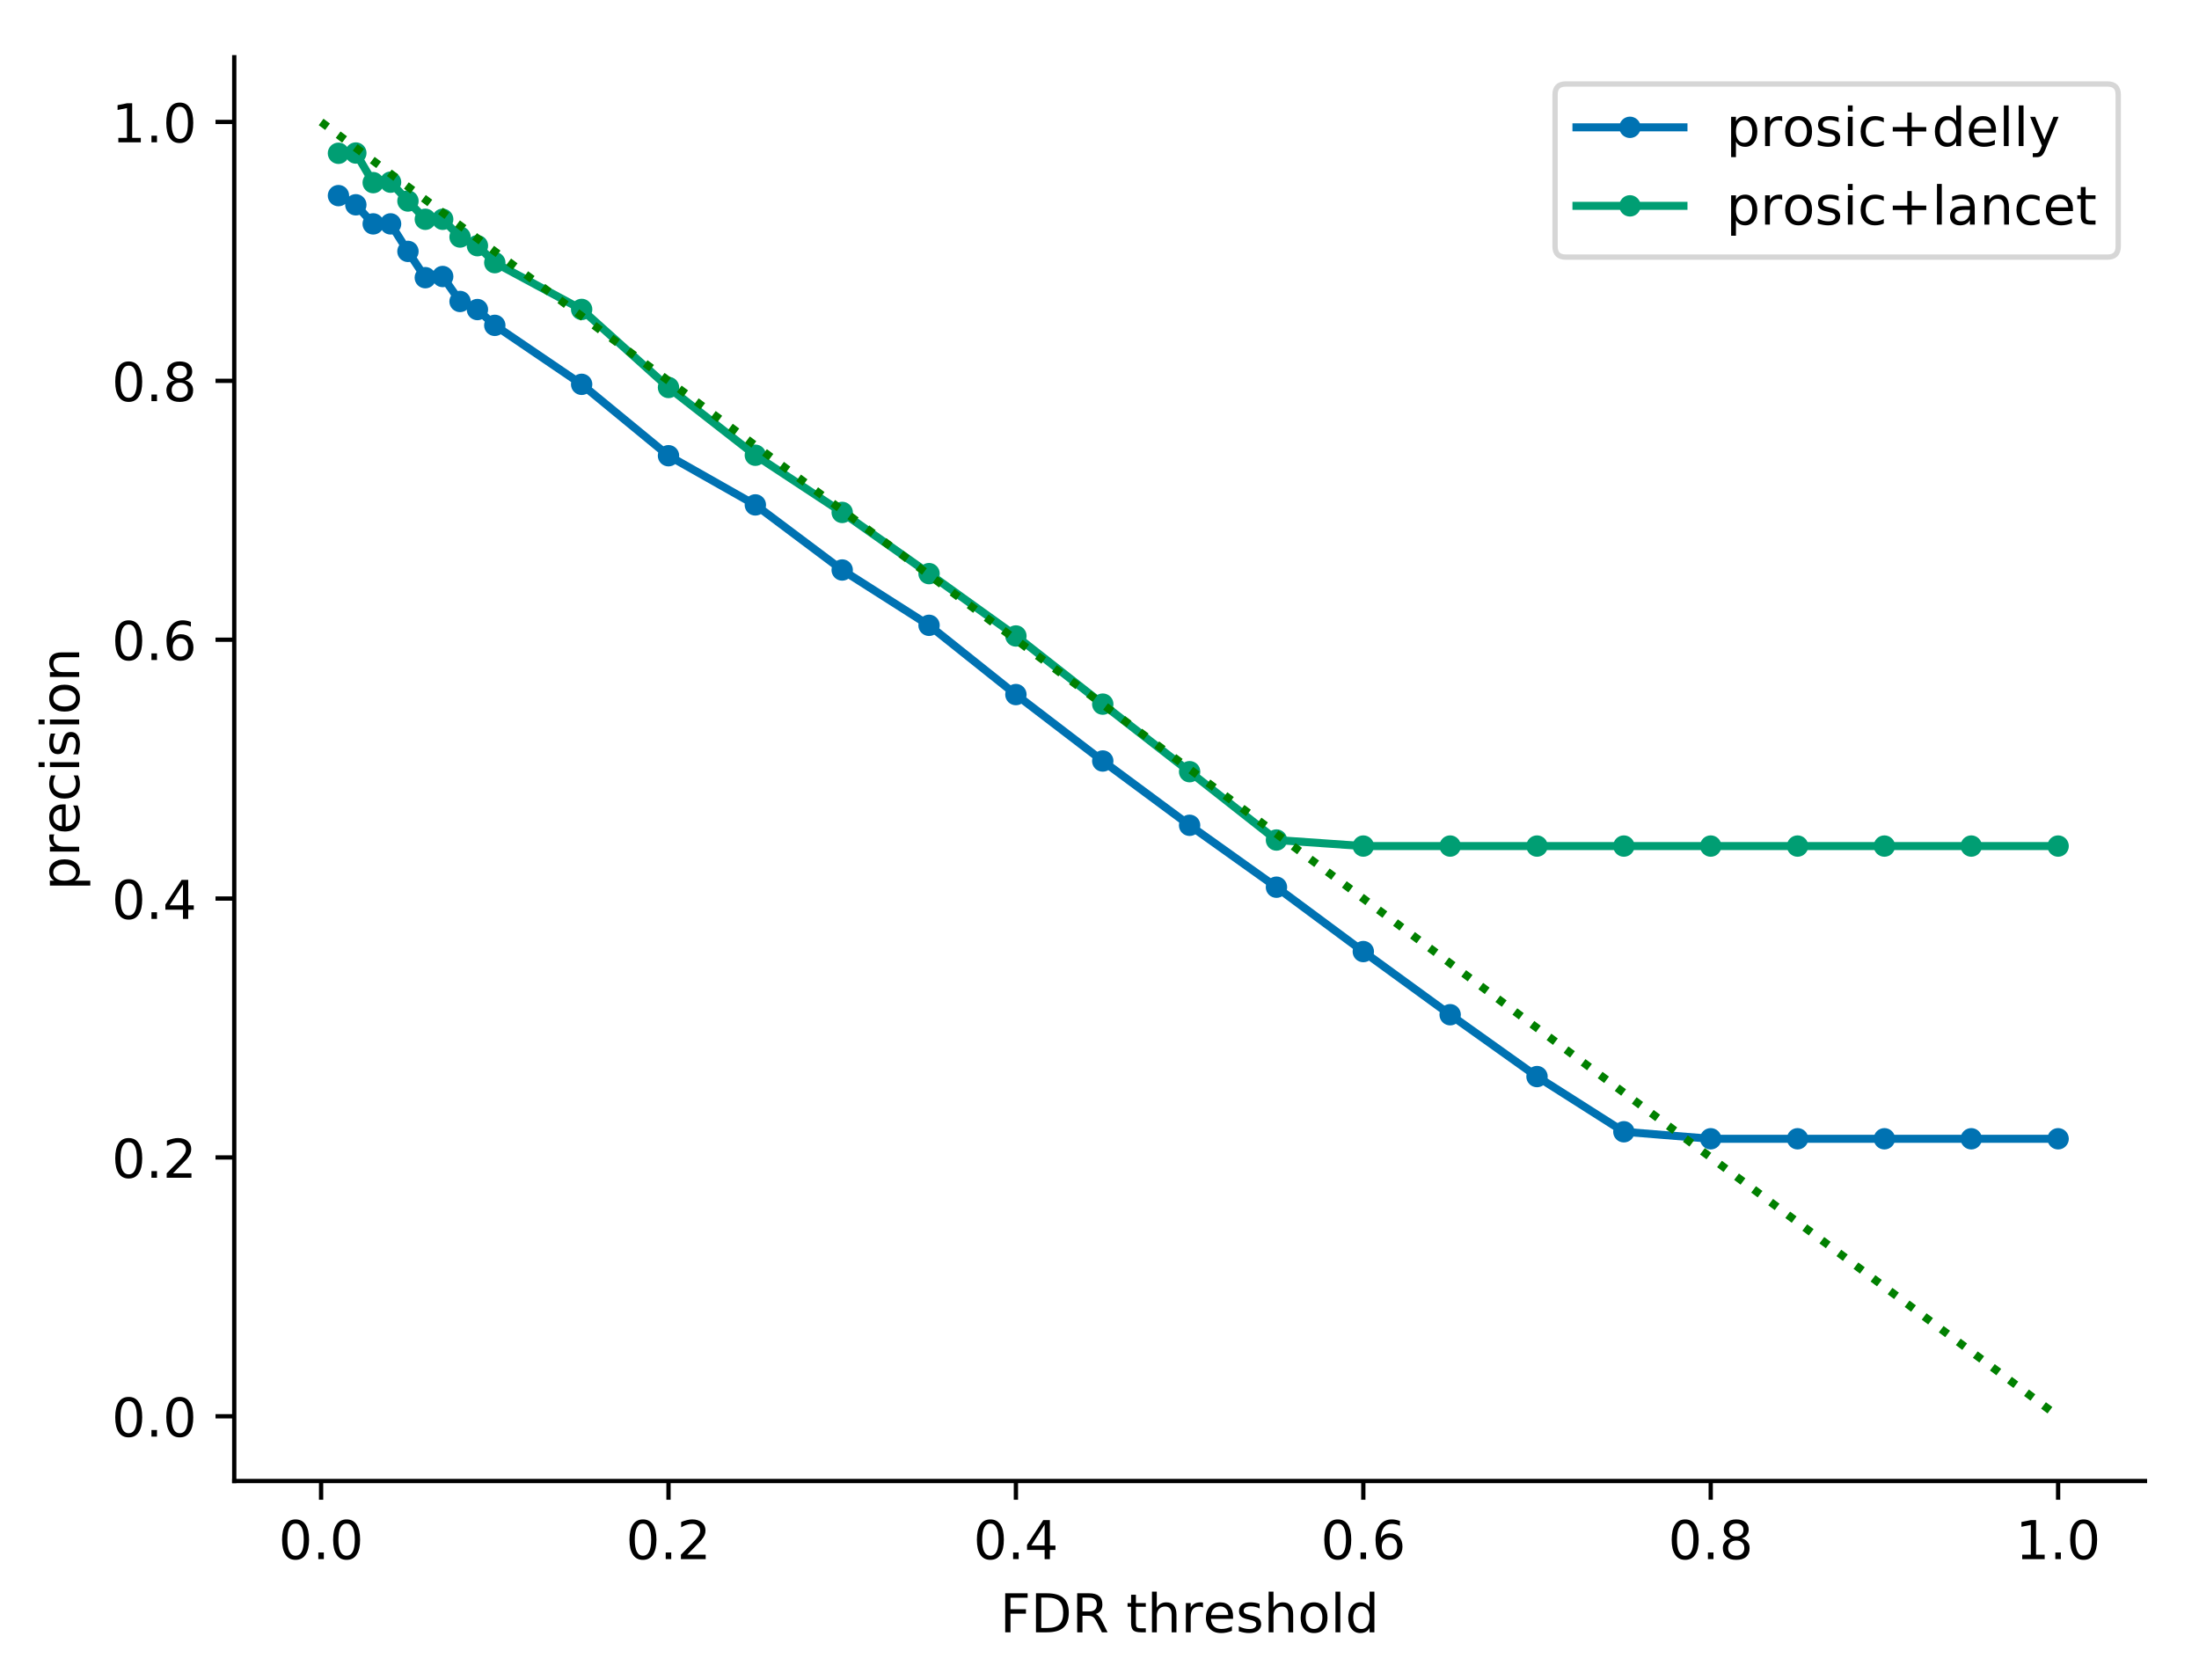
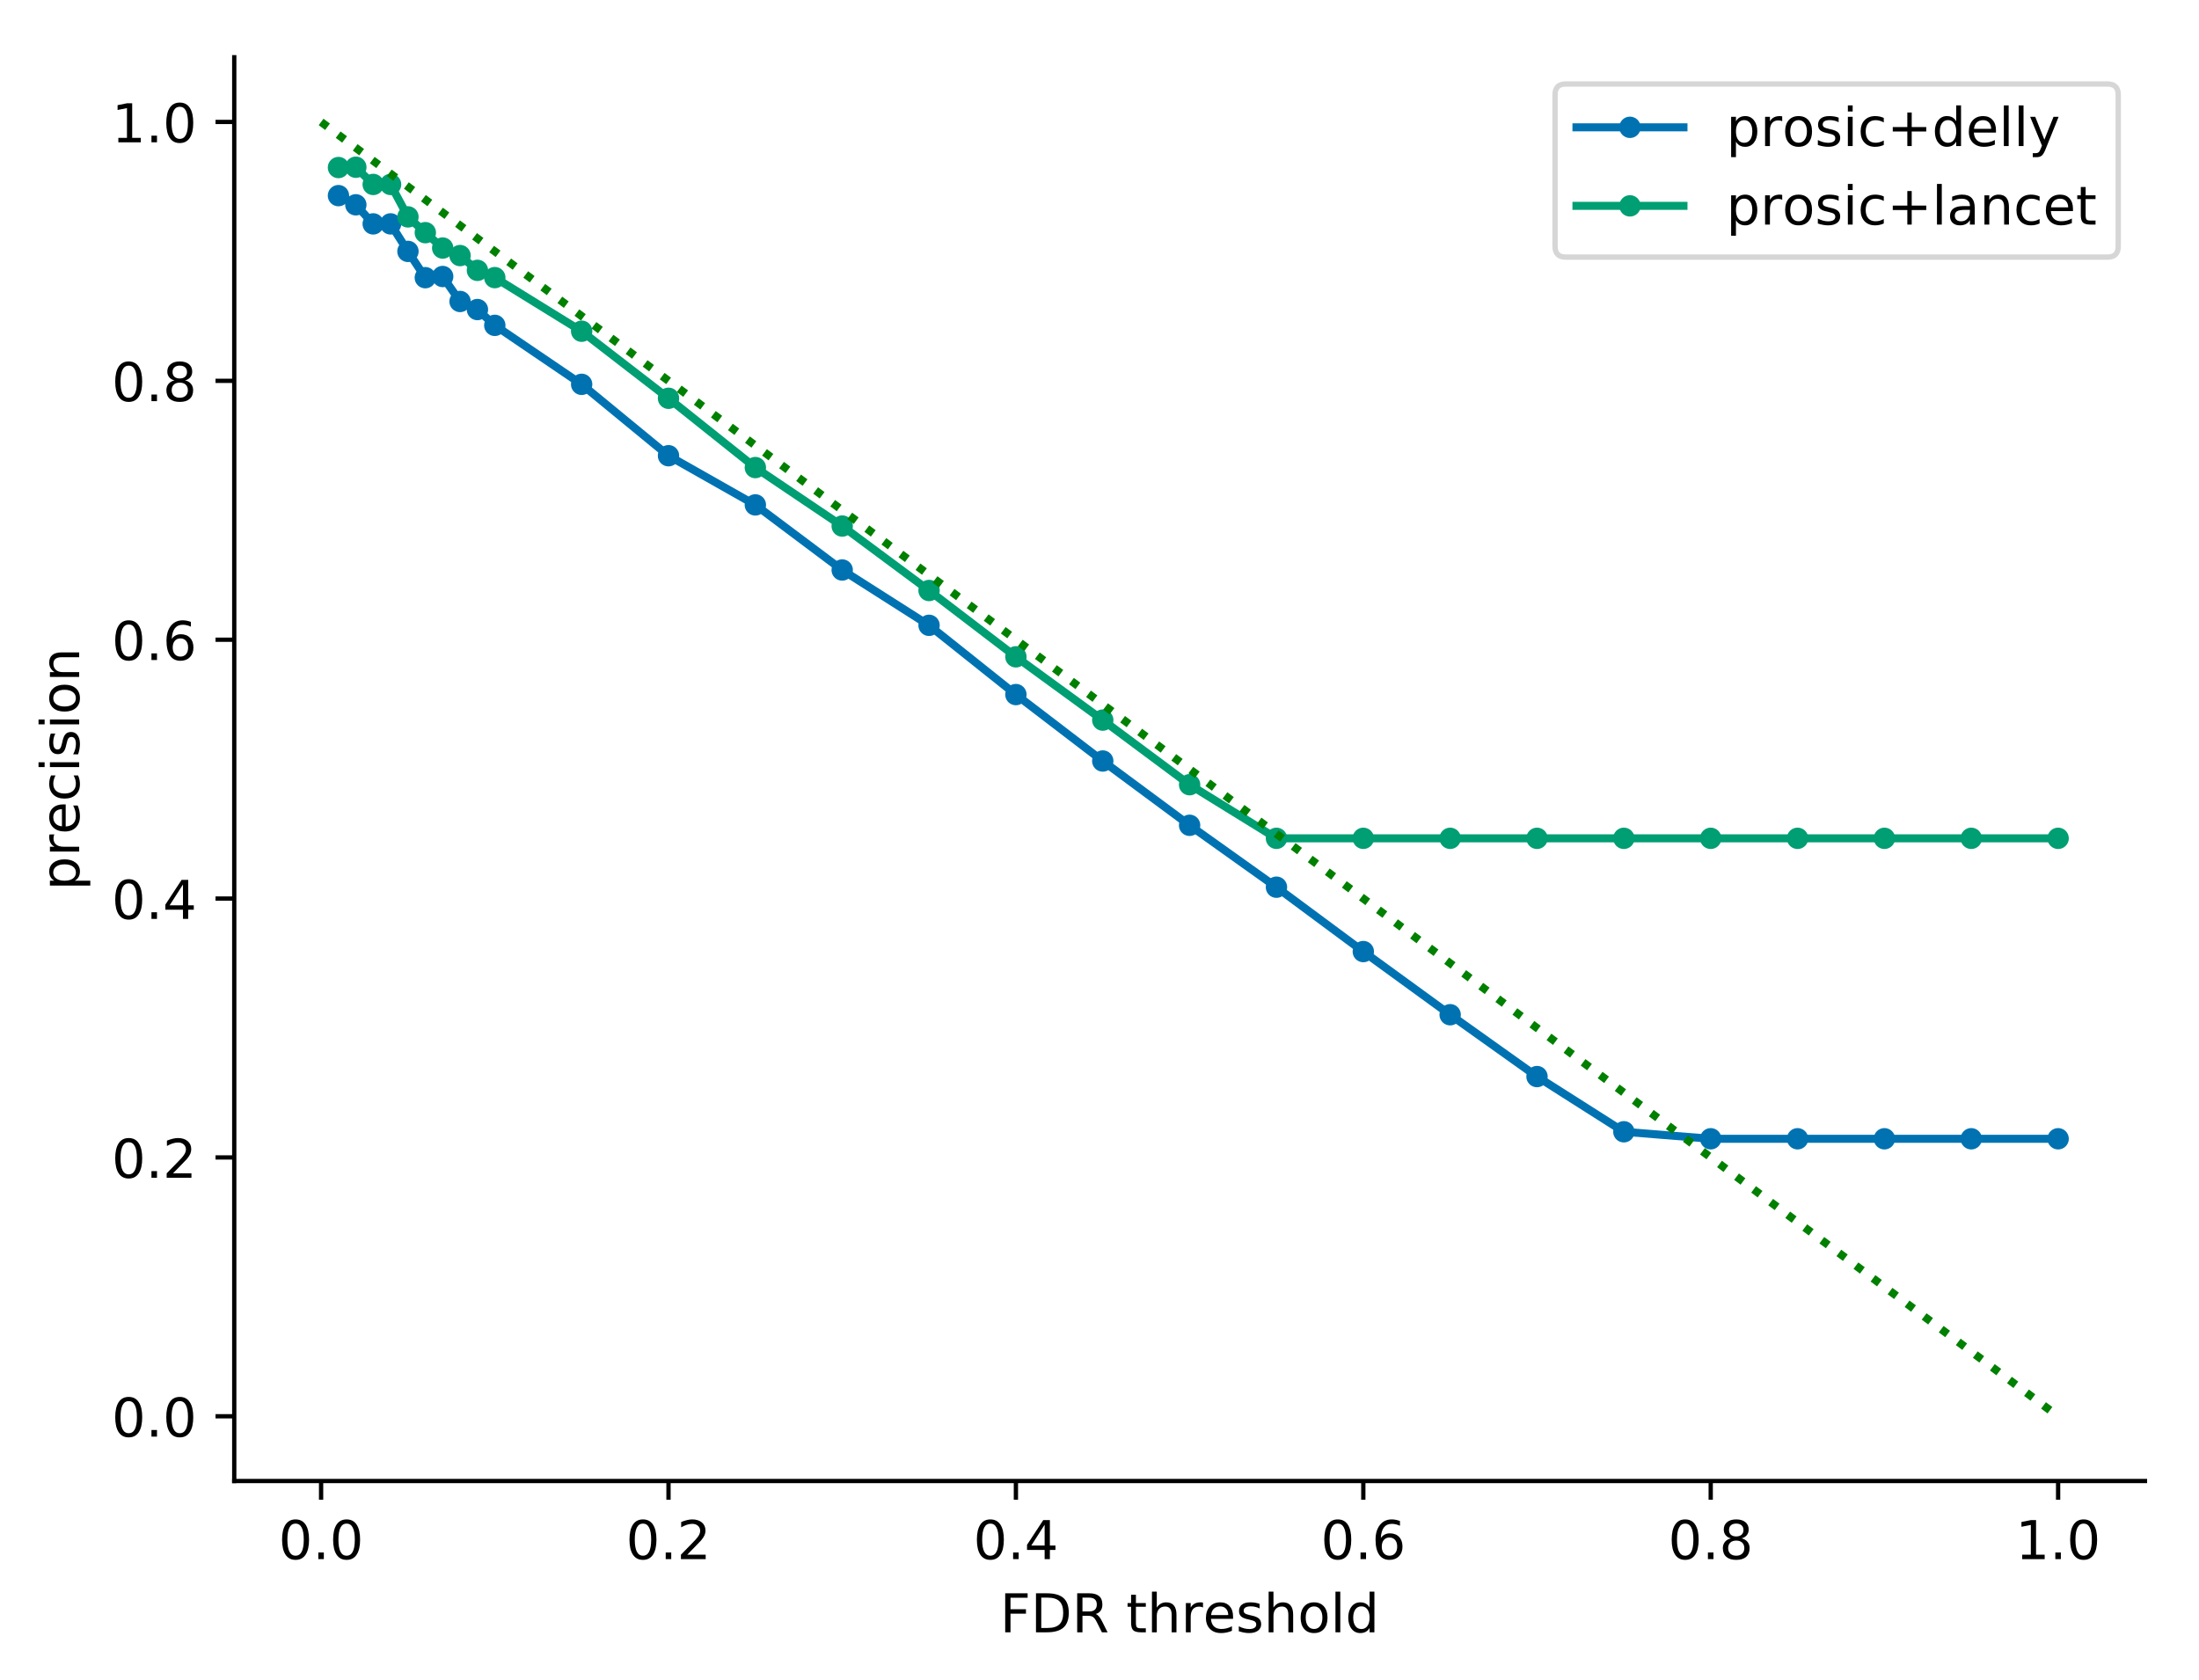
<svg xmlns="http://www.w3.org/2000/svg" xmlns:xlink="http://www.w3.org/1999/xlink" height="314pt" version="1.1" viewBox="0 0 411 314" width="411pt">
  <defs>
    <style type="text/css">
*{stroke-linecap:butt;stroke-linejoin:round;}
  </style>
  </defs>
  <g id="figure_1">
    <g id="patch_1">
      <path d="M 0 314.368  L 411.601 314.368  L 411.601 0  L 0 0  z " style="fill:#ffffff;" />
    </g>
    <g id="axes_1">
      <g id="patch_2">
        <path d="M 43.781 276.812  L 400.901 276.812  L 400.901 10.7  L 43.781 10.7  z " style="fill:#ffffff;" />
      </g>
      <g id="matplotlib.axis_1">
        <g id="xtick_1">
          <g id="line2d_1">
            <defs>
-               <path d="M 0 0  L 0 3.5  " id="m75da7b905b" style="stroke:#000000;stroke-width:0.8;" />
-             </defs>
-             <g>
-               <use style="stroke:#000000;stroke-width:0.8;" x="60.014" xlink:href="#m75da7b905b" y="276.812" />
+               <path d="M 0 0  L 0 3.5  " id="m25d494a3d5" style="stroke:#000000;stroke-width:0.8;" />
+             </defs>
+             <g>
+               <use style="stroke:#000000;stroke-width:0.8;" x="60.014" xlink:href="#m25d494a3d5" y="276.812" />
            </g>
          </g>
          <g id="text_1">
            <defs>
              <path d="M 31.781 66.406  Q 24.172 66.406 20.328 58.906  Q 16.5 51.422 16.5 36.375  Q 16.5 21.391 20.328 13.891  Q 24.172 6.391 31.781 6.391  Q 39.453 6.391 43.281 13.891  Q 47.125 21.391 47.125 36.375  Q 47.125 51.422 43.281 58.906  Q 39.453 66.406 31.781 66.406  z M 31.781 74.219  Q 44.047 74.219 50.516 64.516  Q 56.984 54.828 56.984 36.375  Q 56.984 17.969 50.516 8.266  Q 44.047 -1.422 31.781 -1.422  Q 19.531 -1.422 13.062 8.266  Q 6.594 17.969 6.594 36.375  Q 6.594 54.828 13.062 64.516  Q 19.531 74.219 31.781 74.219  z " id="DejaVuSans-30" />
              <path d="M 10.688 12.406  L 21 12.406  L 21 0  L 10.688 0  z " id="DejaVuSans-2e" />
            </defs>
            <g transform="translate(52.06242 291.4104)scale(0.1 -0.1)">
              <use xlink:href="#DejaVuSans-30" />
              <use x="63.623" xlink:href="#DejaVuSans-2e" />
              <use x="95.41" xlink:href="#DejaVuSans-30" />
            </g>
          </g>
        </g>
        <g id="xtick_2">
          <g id="line2d_2">
            <g>
-               <use style="stroke:#000000;stroke-width:0.8;" x="124.945" xlink:href="#m75da7b905b" y="276.812" />
+               <use style="stroke:#000000;stroke-width:0.8;" x="124.945" xlink:href="#m25d494a3d5" y="276.812" />
            </g>
          </g>
          <g id="text_2">
            <defs>
              <path d="M 19.188 8.297  L 53.609 8.297  L 53.609 0  L 7.328 0  L 7.328 8.297  Q 12.938 14.109 22.625 23.891  Q 32.328 33.688 34.812 36.531  Q 39.547 41.844 41.422 45.531  Q 43.312 49.219 43.312 52.781  Q 43.312 58.594 39.234 62.25  Q 35.156 65.922 28.609 65.922  Q 23.969 65.922 18.812 64.312  Q 13.672 62.703 7.812 59.422  L 7.812 69.391  Q 13.766 71.781 18.938 73  Q 24.125 74.219 28.422 74.219  Q 39.75 74.219 46.484 68.547  Q 53.219 62.891 53.219 53.422  Q 53.219 48.922 51.531 44.891  Q 49.859 40.875 45.406 35.406  Q 44.188 33.984 37.641 27.219  Q 31.109 20.453 19.188 8.297  z " id="DejaVuSans-32" />
            </defs>
            <g transform="translate(116.9933 291.4104)scale(0.1 -0.1)">
              <use xlink:href="#DejaVuSans-30" />
              <use x="63.623" xlink:href="#DejaVuSans-2e" />
              <use x="95.41" xlink:href="#DejaVuSans-32" />
            </g>
          </g>
        </g>
        <g id="xtick_3">
          <g id="line2d_3">
            <g>
-               <use style="stroke:#000000;stroke-width:0.8;" x="189.876" xlink:href="#m75da7b905b" y="276.812" />
+               <use style="stroke:#000000;stroke-width:0.8;" x="189.876" xlink:href="#m25d494a3d5" y="276.812" />
            </g>
          </g>
          <g id="text_3">
            <defs>
              <path d="M 37.797 64.312  L 12.891 25.391  L 37.797 25.391  z M 35.203 72.906  L 47.609 72.906  L 47.609 25.391  L 58.016 25.391  L 58.016 17.188  L 47.609 17.188  L 47.609 0  L 37.797 0  L 37.797 17.188  L 4.891 17.188  L 4.891 26.703  z " id="DejaVuSans-34" />
            </defs>
            <g transform="translate(181.9242 291.4104)scale(0.1 -0.1)">
              <use xlink:href="#DejaVuSans-30" />
              <use x="63.623" xlink:href="#DejaVuSans-2e" />
              <use x="95.41" xlink:href="#DejaVuSans-34" />
            </g>
          </g>
        </g>
        <g id="xtick_4">
          <g id="line2d_4">
            <g>
-               <use style="stroke:#000000;stroke-width:0.8;" x="254.807" xlink:href="#m75da7b905b" y="276.812" />
+               <use style="stroke:#000000;stroke-width:0.8;" x="254.807" xlink:href="#m25d494a3d5" y="276.812" />
            </g>
          </g>
          <g id="text_4">
            <defs>
              <path d="M 33.016 40.375  Q 26.375 40.375 22.484 35.828  Q 18.609 31.297 18.609 23.391  Q 18.609 15.531 22.484 10.953  Q 26.375 6.391 33.016 6.391  Q 39.656 6.391 43.531 10.953  Q 47.406 15.531 47.406 23.391  Q 47.406 31.297 43.531 35.828  Q 39.656 40.375 33.016 40.375  z M 52.594 71.297  L 52.594 62.312  Q 48.875 64.062 45.094 64.984  Q 41.312 65.922 37.594 65.922  Q 27.828 65.922 22.672 59.328  Q 17.531 52.734 16.797 39.406  Q 19.672 43.656 24.016 45.922  Q 28.375 48.188 33.594 48.188  Q 44.578 48.188 50.953 41.516  Q 57.328 34.859 57.328 23.391  Q 57.328 12.156 50.688 5.359  Q 44.047 -1.422 33.016 -1.422  Q 20.359 -1.422 13.672 8.266  Q 6.984 17.969 6.984 36.375  Q 6.984 53.656 15.188 63.938  Q 23.391 74.219 37.203 74.219  Q 40.922 74.219 44.703 73.484  Q 48.484 72.75 52.594 71.297  z " id="DejaVuSans-36" />
            </defs>
            <g transform="translate(246.8551 291.4104)scale(0.1 -0.1)">
              <use xlink:href="#DejaVuSans-30" />
              <use x="63.623" xlink:href="#DejaVuSans-2e" />
              <use x="95.41" xlink:href="#DejaVuSans-36" />
            </g>
          </g>
        </g>
        <g id="xtick_5">
          <g id="line2d_5">
            <g>
-               <use style="stroke:#000000;stroke-width:0.8;" x="319.738" xlink:href="#m75da7b905b" y="276.812" />
+               <use style="stroke:#000000;stroke-width:0.8;" x="319.738" xlink:href="#m25d494a3d5" y="276.812" />
            </g>
          </g>
          <g id="text_5">
            <defs>
              <path d="M 31.781 34.625  Q 24.75 34.625 20.719 30.859  Q 16.703 27.094 16.703 20.516  Q 16.703 13.922 20.719 10.156  Q 24.75 6.391 31.781 6.391  Q 38.812 6.391 42.859 10.172  Q 46.922 13.969 46.922 20.516  Q 46.922 27.094 42.891 30.859  Q 38.875 34.625 31.781 34.625  z M 21.922 38.812  Q 15.578 40.375 12.031 44.719  Q 8.5 49.078 8.5 55.328  Q 8.5 64.062 14.719 69.141  Q 20.953 74.219 31.781 74.219  Q 42.672 74.219 48.875 69.141  Q 55.078 64.062 55.078 55.328  Q 55.078 49.078 51.531 44.719  Q 48 40.375 41.703 38.812  Q 48.828 37.156 52.797 32.312  Q 56.781 27.484 56.781 20.516  Q 56.781 9.906 50.312 4.234  Q 43.844 -1.422 31.781 -1.422  Q 19.734 -1.422 13.25 4.234  Q 6.781 9.906 6.781 20.516  Q 6.781 27.484 10.781 32.312  Q 14.797 37.156 21.922 38.812  z M 18.312 54.391  Q 18.312 48.734 21.844 45.562  Q 25.391 42.391 31.781 42.391  Q 38.141 42.391 41.719 45.562  Q 45.312 48.734 45.312 54.391  Q 45.312 60.062 41.719 63.234  Q 38.141 66.406 31.781 66.406  Q 25.391 66.406 21.844 63.234  Q 18.312 60.062 18.312 54.391  z " id="DejaVuSans-38" />
            </defs>
            <g transform="translate(311.7861 291.4104)scale(0.1 -0.1)">
              <use xlink:href="#DejaVuSans-30" />
              <use x="63.623" xlink:href="#DejaVuSans-2e" />
              <use x="95.41" xlink:href="#DejaVuSans-38" />
            </g>
          </g>
        </g>
        <g id="xtick_6">
          <g id="line2d_6">
            <g>
-               <use style="stroke:#000000;stroke-width:0.8;" x="384.669" xlink:href="#m75da7b905b" y="276.812" />
+               <use style="stroke:#000000;stroke-width:0.8;" x="384.669" xlink:href="#m25d494a3d5" y="276.812" />
            </g>
          </g>
          <g id="text_6">
            <defs>
              <path d="M 12.406 8.297  L 28.516 8.297  L 28.516 63.922  L 10.984 60.406  L 10.984 69.391  L 28.422 72.906  L 38.281 72.906  L 38.281 8.297  L 54.391 8.297  L 54.391 0  L 12.406 0  z " id="DejaVuSans-31" />
            </defs>
            <g transform="translate(376.717 291.4104)scale(0.1 -0.1)">
              <use xlink:href="#DejaVuSans-31" />
              <use x="63.623" xlink:href="#DejaVuSans-2e" />
              <use x="95.41" xlink:href="#DejaVuSans-30" />
            </g>
          </g>
        </g>
        <g id="text_7">
          <defs>
            <path d="M 9.812 72.906  L 51.703 72.906  L 51.703 64.594  L 19.672 64.594  L 19.672 43.109  L 48.578 43.109  L 48.578 34.812  L 19.672 34.812  L 19.672 0  L 9.812 0  z " id="DejaVuSans-46" />
            <path d="M 19.672 64.797  L 19.672 8.109  L 31.594 8.109  Q 46.688 8.109 53.688 14.938  Q 60.688 21.781 60.688 36.531  Q 60.688 51.172 53.688 57.984  Q 46.688 64.797 31.594 64.797  z M 9.812 72.906  L 30.078 72.906  Q 51.266 72.906 61.172 64.094  Q 71.094 55.281 71.094 36.531  Q 71.094 17.672 61.125 8.828  Q 51.172 0 30.078 0  L 9.812 0  z " id="DejaVuSans-44" />
            <path d="M 44.391 34.188  Q 47.562 33.109 50.562 29.594  Q 53.562 26.078 56.594 19.922  L 66.609 0  L 56 0  L 46.688 18.703  Q 43.062 26.031 39.672 28.422  Q 36.281 30.812 30.422 30.812  L 19.672 30.812  L 19.672 0  L 9.812 0  L 9.812 72.906  L 32.078 72.906  Q 44.578 72.906 50.734 67.672  Q 56.891 62.453 56.891 51.906  Q 56.891 45.016 53.688 40.469  Q 50.484 35.938 44.391 34.188  z M 19.672 64.797  L 19.672 38.922  L 32.078 38.922  Q 39.203 38.922 42.844 42.219  Q 46.484 45.516 46.484 51.906  Q 46.484 58.297 42.844 61.547  Q 39.203 64.797 32.078 64.797  z " id="DejaVuSans-52" />
            <path id="DejaVuSans-20" />
            <path d="M 18.312 70.219  L 18.312 54.688  L 36.812 54.688  L 36.812 47.703  L 18.312 47.703  L 18.312 18.016  Q 18.312 11.328 20.141 9.422  Q 21.969 7.516 27.594 7.516  L 36.812 7.516  L 36.812 0  L 27.594 0  Q 17.188 0 13.234 3.875  Q 9.281 7.766 9.281 18.016  L 9.281 47.703  L 2.688 47.703  L 2.688 54.688  L 9.281 54.688  L 9.281 70.219  z " id="DejaVuSans-74" />
            <path d="M 54.891 33.016  L 54.891 0  L 45.906 0  L 45.906 32.719  Q 45.906 40.484 42.875 44.328  Q 39.844 48.188 33.797 48.188  Q 26.516 48.188 22.312 43.547  Q 18.109 38.922 18.109 30.906  L 18.109 0  L 9.078 0  L 9.078 75.984  L 18.109 75.984  L 18.109 46.188  Q 21.344 51.125 25.703 53.562  Q 30.078 56 35.797 56  Q 45.219 56 50.047 50.172  Q 54.891 44.344 54.891 33.016  z " id="DejaVuSans-68" />
            <path d="M 41.109 46.297  Q 39.594 47.172 37.812 47.578  Q 36.031 48 33.891 48  Q 26.266 48 22.188 43.047  Q 18.109 38.094 18.109 28.812  L 18.109 0  L 9.078 0  L 9.078 54.688  L 18.109 54.688  L 18.109 46.188  Q 20.953 51.172 25.484 53.578  Q 30.031 56 36.531 56  Q 37.453 56 38.578 55.875  Q 39.703 55.766 41.062 55.516  z " id="DejaVuSans-72" />
            <path d="M 56.203 29.594  L 56.203 25.203  L 14.891 25.203  Q 15.484 15.922 20.484 11.062  Q 25.484 6.203 34.422 6.203  Q 39.594 6.203 44.453 7.469  Q 49.312 8.734 54.109 11.281  L 54.109 2.781  Q 49.266 0.734 44.188 -0.344  Q 39.109 -1.422 33.891 -1.422  Q 20.797 -1.422 13.156 6.188  Q 5.516 13.812 5.516 26.812  Q 5.516 40.234 12.766 48.109  Q 20.016 56 32.328 56  Q 43.359 56 49.781 48.891  Q 56.203 41.797 56.203 29.594  z M 47.219 32.234  Q 47.125 39.594 43.094 43.984  Q 39.062 48.391 32.422 48.391  Q 24.906 48.391 20.391 44.141  Q 15.875 39.891 15.188 32.172  z " id="DejaVuSans-65" />
            <path d="M 44.281 53.078  L 44.281 44.578  Q 40.484 46.531 36.375 47.5  Q 32.281 48.484 27.875 48.484  Q 21.188 48.484 17.844 46.438  Q 14.5 44.391 14.5 40.281  Q 14.5 37.156 16.891 35.375  Q 19.281 33.594 26.516 31.984  L 29.594 31.297  Q 39.156 29.25 43.188 25.516  Q 47.219 21.781 47.219 15.094  Q 47.219 7.469 41.188 3.016  Q 35.156 -1.422 24.609 -1.422  Q 20.219 -1.422 15.453 -0.562  Q 10.688 0.297 5.422 2  L 5.422 11.281  Q 10.406 8.688 15.234 7.391  Q 20.062 6.109 24.812 6.109  Q 31.156 6.109 34.562 8.281  Q 37.984 10.453 37.984 14.406  Q 37.984 18.062 35.516 20.016  Q 33.062 21.969 24.703 23.781  L 21.578 24.516  Q 13.234 26.266 9.516 29.906  Q 5.812 33.547 5.812 39.891  Q 5.812 47.609 11.281 51.797  Q 16.75 56 26.812 56  Q 31.781 56 36.172 55.266  Q 40.578 54.547 44.281 53.078  z " id="DejaVuSans-73" />
            <path d="M 30.609 48.391  Q 23.391 48.391 19.188 42.75  Q 14.984 37.109 14.984 27.297  Q 14.984 17.484 19.156 11.844  Q 23.344 6.203 30.609 6.203  Q 37.797 6.203 41.984 11.859  Q 46.188 17.531 46.188 27.297  Q 46.188 37.016 41.984 42.703  Q 37.797 48.391 30.609 48.391  z M 30.609 56  Q 42.328 56 49.016 48.375  Q 55.719 40.766 55.719 27.297  Q 55.719 13.875 49.016 6.219  Q 42.328 -1.422 30.609 -1.422  Q 18.844 -1.422 12.172 6.219  Q 5.516 13.875 5.516 27.297  Q 5.516 40.766 12.172 48.375  Q 18.844 56 30.609 56  z " id="DejaVuSans-6f" />
            <path d="M 9.422 75.984  L 18.406 75.984  L 18.406 0  L 9.422 0  z " id="DejaVuSans-6c" />
            <path d="M 45.406 46.391  L 45.406 75.984  L 54.391 75.984  L 54.391 0  L 45.406 0  L 45.406 8.203  Q 42.578 3.328 38.25 0.953  Q 33.938 -1.422 27.875 -1.422  Q 17.969 -1.422 11.734 6.484  Q 5.516 14.406 5.516 27.297  Q 5.516 40.188 11.734 48.094  Q 17.969 56 27.875 56  Q 33.938 56 38.25 53.625  Q 42.578 51.266 45.406 46.391  z M 14.797 27.297  Q 14.797 17.391 18.875 11.75  Q 22.953 6.109 30.078 6.109  Q 37.203 6.109 41.297 11.75  Q 45.406 17.391 45.406 27.297  Q 45.406 37.203 41.297 42.844  Q 37.203 48.484 30.078 48.484  Q 22.953 48.484 18.875 42.844  Q 14.797 37.203 14.797 27.297  z " id="DejaVuSans-64" />
          </defs>
          <g transform="translate(186.8967 305.0886)scale(0.1 -0.1)">
            <use xlink:href="#DejaVuSans-46" />
            <use x="57.52" xlink:href="#DejaVuSans-44" />
            <use x="134.521" xlink:href="#DejaVuSans-52" />
            <use x="204.004" xlink:href="#DejaVuSans-20" />
            <use x="235.791" xlink:href="#DejaVuSans-74" />
            <use x="275" xlink:href="#DejaVuSans-68" />
            <use x="338.379" xlink:href="#DejaVuSans-72" />
            <use x="379.461" xlink:href="#DejaVuSans-65" />
            <use x="440.984" xlink:href="#DejaVuSans-73" />
            <use x="493.084" xlink:href="#DejaVuSans-68" />
            <use x="556.463" xlink:href="#DejaVuSans-6f" />
            <use x="617.645" xlink:href="#DejaVuSans-6c" />
            <use x="645.428" xlink:href="#DejaVuSans-64" />
          </g>
        </g>
      </g>
      <g id="matplotlib.axis_2">
        <g id="ytick_1">
          <g id="line2d_7">
            <defs>
-               <path d="M 0 0  L -3.5 0  " id="mc4e5f05655" style="stroke:#000000;stroke-width:0.8;" />
-             </defs>
-             <g>
-               <use style="stroke:#000000;stroke-width:0.8;" x="43.781" xlink:href="#mc4e5f05655" y="264.716" />
+               <path d="M 0 0  L -3.5 0  " id="m9eee23be28" style="stroke:#000000;stroke-width:0.8;" />
+             </defs>
+             <g>
+               <use style="stroke:#000000;stroke-width:0.8;" x="43.781" xlink:href="#m9eee23be28" y="264.716" />
            </g>
          </g>
          <g id="text_8">
            <g transform="translate(20.87813 268.5152)scale(0.1 -0.1)">
              <use xlink:href="#DejaVuSans-30" />
              <use x="63.623" xlink:href="#DejaVuSans-2e" />
              <use x="95.41" xlink:href="#DejaVuSans-30" />
            </g>
          </g>
        </g>
        <g id="ytick_2">
          <g id="line2d_8">
            <g>
-               <use style="stroke:#000000;stroke-width:0.8;" x="43.781" xlink:href="#mc4e5f05655" y="216.332" />
+               <use style="stroke:#000000;stroke-width:0.8;" x="43.781" xlink:href="#m9eee23be28" y="216.332" />
            </g>
          </g>
          <g id="text_9">
            <g transform="translate(20.87813 220.1312)scale(0.1 -0.1)">
              <use xlink:href="#DejaVuSans-30" />
              <use x="63.623" xlink:href="#DejaVuSans-2e" />
              <use x="95.41" xlink:href="#DejaVuSans-32" />
            </g>
          </g>
        </g>
        <g id="ytick_3">
          <g id="line2d_9">
            <g>
-               <use style="stroke:#000000;stroke-width:0.8;" x="43.781" xlink:href="#mc4e5f05655" y="167.948" />
+               <use style="stroke:#000000;stroke-width:0.8;" x="43.781" xlink:href="#m9eee23be28" y="167.948" />
            </g>
          </g>
          <g id="text_10">
            <g transform="translate(20.87813 171.7472)scale(0.1 -0.1)">
              <use xlink:href="#DejaVuSans-30" />
              <use x="63.623" xlink:href="#DejaVuSans-2e" />
              <use x="95.41" xlink:href="#DejaVuSans-34" />
            </g>
          </g>
        </g>
        <g id="ytick_4">
          <g id="line2d_10">
            <g>
-               <use style="stroke:#000000;stroke-width:0.8;" x="43.781" xlink:href="#mc4e5f05655" y="119.564" />
+               <use style="stroke:#000000;stroke-width:0.8;" x="43.781" xlink:href="#m9eee23be28" y="119.564" />
            </g>
          </g>
          <g id="text_11">
            <g transform="translate(20.87813 123.3632)scale(0.1 -0.1)">
              <use xlink:href="#DejaVuSans-30" />
              <use x="63.623" xlink:href="#DejaVuSans-2e" />
              <use x="95.41" xlink:href="#DejaVuSans-36" />
            </g>
          </g>
        </g>
        <g id="ytick_5">
          <g id="line2d_11">
            <g>
-               <use style="stroke:#000000;stroke-width:0.8;" x="43.781" xlink:href="#mc4e5f05655" y="71.18" />
+               <use style="stroke:#000000;stroke-width:0.8;" x="43.781" xlink:href="#m9eee23be28" y="71.18" />
            </g>
          </g>
          <g id="text_12">
            <g transform="translate(20.87813 74.97922)scale(0.1 -0.1)">
              <use xlink:href="#DejaVuSans-30" />
              <use x="63.623" xlink:href="#DejaVuSans-2e" />
              <use x="95.41" xlink:href="#DejaVuSans-38" />
            </g>
          </g>
        </g>
        <g id="ytick_6">
          <g id="line2d_12">
            <g>
-               <use style="stroke:#000000;stroke-width:0.8;" x="43.781" xlink:href="#mc4e5f05655" y="22.796" />
+               <use style="stroke:#000000;stroke-width:0.8;" x="43.781" xlink:href="#m9eee23be28" y="22.796" />
            </g>
          </g>
          <g id="text_13">
            <g transform="translate(20.87813 26.59522)scale(0.1 -0.1)">
              <use xlink:href="#DejaVuSans-31" />
              <use x="63.623" xlink:href="#DejaVuSans-2e" />
              <use x="95.41" xlink:href="#DejaVuSans-30" />
            </g>
          </g>
        </g>
        <g id="text_14">
          <defs>
            <path d="M 18.109 8.203  L 18.109 -20.797  L 9.078 -20.797  L 9.078 54.688  L 18.109 54.688  L 18.109 46.391  Q 20.953 51.266 25.266 53.625  Q 29.594 56 35.594 56  Q 45.562 56 51.781 48.094  Q 58.016 40.188 58.016 27.297  Q 58.016 14.406 51.781 6.484  Q 45.562 -1.422 35.594 -1.422  Q 29.594 -1.422 25.266 0.953  Q 20.953 3.328 18.109 8.203  z M 48.688 27.297  Q 48.688 37.203 44.609 42.844  Q 40.531 48.484 33.406 48.484  Q 26.266 48.484 22.188 42.844  Q 18.109 37.203 18.109 27.297  Q 18.109 17.391 22.188 11.75  Q 26.266 6.109 33.406 6.109  Q 40.531 6.109 44.609 11.75  Q 48.688 17.391 48.688 27.297  z " id="DejaVuSans-70" />
            <path d="M 48.781 52.594  L 48.781 44.188  Q 44.969 46.297 41.141 47.344  Q 37.312 48.391 33.406 48.391  Q 24.656 48.391 19.812 42.844  Q 14.984 37.312 14.984 27.297  Q 14.984 17.281 19.812 11.734  Q 24.656 6.203 33.406 6.203  Q 37.312 6.203 41.141 7.25  Q 44.969 8.297 48.781 10.406  L 48.781 2.094  Q 45.016 0.344 40.984 -0.531  Q 36.969 -1.422 32.422 -1.422  Q 20.062 -1.422 12.781 6.344  Q 5.516 14.109 5.516 27.297  Q 5.516 40.672 12.859 48.328  Q 20.219 56 33.016 56  Q 37.156 56 41.109 55.141  Q 45.062 54.297 48.781 52.594  z " id="DejaVuSans-63" />
            <path d="M 9.422 54.688  L 18.406 54.688  L 18.406 0  L 9.422 0  z M 9.422 75.984  L 18.406 75.984  L 18.406 64.594  L 9.422 64.594  z " id="DejaVuSans-69" />
            <path d="M 54.891 33.016  L 54.891 0  L 45.906 0  L 45.906 32.719  Q 45.906 40.484 42.875 44.328  Q 39.844 48.188 33.797 48.188  Q 26.516 48.188 22.312 43.547  Q 18.109 38.922 18.109 30.906  L 18.109 0  L 9.078 0  L 9.078 54.688  L 18.109 54.688  L 18.109 46.188  Q 21.344 51.125 25.703 53.562  Q 30.078 56 35.797 56  Q 45.219 56 50.047 50.172  Q 54.891 44.344 54.891 33.016  z " id="DejaVuSans-6e" />
          </defs>
          <g transform="translate(14.79844 166.4208)rotate(-90)scale(0.1 -0.1)">
            <use xlink:href="#DejaVuSans-70" />
            <use x="63.477" xlink:href="#DejaVuSans-72" />
            <use x="104.559" xlink:href="#DejaVuSans-65" />
            <use x="166.082" xlink:href="#DejaVuSans-63" />
            <use x="221.062" xlink:href="#DejaVuSans-69" />
            <use x="248.846" xlink:href="#DejaVuSans-73" />
            <use x="300.945" xlink:href="#DejaVuSans-69" />
            <use x="328.729" xlink:href="#DejaVuSans-6f" />
            <use x="389.91" xlink:href="#DejaVuSans-6e" />
          </g>
        </g>
      </g>
      <g id="line2d_13">
-         <path clip-path="url(#p1fd92eb1e0)" d="M 63.261 36.564  L 66.507 38.279  L 69.754 41.845  L 73 41.845  L 76.247 46.988  L 79.493 51.899  L 82.74 51.682  L 85.986 56.347  L 89.233 57.857  L 92.479 60.812  L 108.712 71.834  L 124.945 85.178  L 141.178 94.37  L 157.41 106.538  L 173.643 116.876  L 189.876 129.821  L 206.109 142.238  L 222.341 154.254  L 238.574 165.823  L 254.807 177.855  L 271.039 189.659  L 287.272 201.219  L 303.505 211.537  L 319.738 212.846  L 335.97 212.846  L 352.203 212.846  L 368.436 212.846  L 384.669 212.846  " style="fill:none;stroke:#0072b2;stroke-linecap:square;stroke-width:1.5;" />
+         <path clip-path="url(#pd4a42627cc)" d="M 63.261 36.564  L 66.507 38.279  L 69.754 41.845  L 73 41.845  L 76.247 46.988  L 79.493 51.899  L 82.74 51.682  L 85.986 56.347  L 89.233 57.857  L 92.479 60.812  L 108.712 71.834  L 124.945 85.178  L 141.178 94.37  L 157.41 106.538  L 173.643 116.876  L 189.876 129.821  L 206.109 142.238  L 222.341 154.254  L 238.574 165.823  L 254.807 177.855  L 271.039 189.659  L 287.272 201.219  L 303.505 211.537  L 319.738 212.846  L 335.97 212.846  L 352.203 212.846  L 368.436 212.846  L 384.669 212.846  " style="fill:none;stroke:#0072b2;stroke-linecap:square;stroke-width:1.5;" />
        <defs>
-           <path d="M 0 1.5  C 0.398 1.5 0.779 1.342 1.061 1.061  C 1.342 0.779 1.5 0.398 1.5 0  C 1.5 -0.398 1.342 -0.779 1.061 -1.061  C 0.779 -1.342 0.398 -1.5 0 -1.5  C -0.398 -1.5 -0.779 -1.342 -1.061 -1.061  C -1.342 -0.779 -1.5 -0.398 -1.5 0  C -1.5 0.398 -1.342 0.779 -1.061 1.061  C -0.779 1.342 -0.398 1.5 0 1.5  z " id="m1233c44806" style="stroke:#0072b2;" />
+           <path d="M 0 1.5  C 0.398 1.5 0.779 1.342 1.061 1.061  C 1.342 0.779 1.5 0.398 1.5 0  C 1.5 -0.398 1.342 -0.779 1.061 -1.061  C 0.779 -1.342 0.398 -1.5 0 -1.5  C -0.398 -1.5 -0.779 -1.342 -1.061 -1.061  C -1.342 -0.779 -1.5 -0.398 -1.5 0  C -1.5 0.398 -1.342 0.779 -1.061 1.061  C -0.779 1.342 -0.398 1.5 0 1.5  z " id="m969065d822" style="stroke:#0072b2;" />
        </defs>
-         <g clip-path="url(#p1fd92eb1e0)">
-           <use style="fill:#0072b2;stroke:#0072b2;" x="63.261" xlink:href="#m1233c44806" y="36.564" />
-           <use style="fill:#0072b2;stroke:#0072b2;" x="66.507" xlink:href="#m1233c44806" y="38.279" />
-           <use style="fill:#0072b2;stroke:#0072b2;" x="69.754" xlink:href="#m1233c44806" y="41.845" />
-           <use style="fill:#0072b2;stroke:#0072b2;" x="73" xlink:href="#m1233c44806" y="41.845" />
-           <use style="fill:#0072b2;stroke:#0072b2;" x="76.247" xlink:href="#m1233c44806" y="46.988" />
-           <use style="fill:#0072b2;stroke:#0072b2;" x="79.493" xlink:href="#m1233c44806" y="51.899" />
-           <use style="fill:#0072b2;stroke:#0072b2;" x="82.74" xlink:href="#m1233c44806" y="51.682" />
-           <use style="fill:#0072b2;stroke:#0072b2;" x="85.986" xlink:href="#m1233c44806" y="56.347" />
-           <use style="fill:#0072b2;stroke:#0072b2;" x="89.233" xlink:href="#m1233c44806" y="57.857" />
-           <use style="fill:#0072b2;stroke:#0072b2;" x="92.479" xlink:href="#m1233c44806" y="60.812" />
-           <use style="fill:#0072b2;stroke:#0072b2;" x="108.712" xlink:href="#m1233c44806" y="71.834" />
-           <use style="fill:#0072b2;stroke:#0072b2;" x="124.945" xlink:href="#m1233c44806" y="85.178" />
-           <use style="fill:#0072b2;stroke:#0072b2;" x="141.178" xlink:href="#m1233c44806" y="94.37" />
-           <use style="fill:#0072b2;stroke:#0072b2;" x="157.41" xlink:href="#m1233c44806" y="106.538" />
-           <use style="fill:#0072b2;stroke:#0072b2;" x="173.643" xlink:href="#m1233c44806" y="116.876" />
-           <use style="fill:#0072b2;stroke:#0072b2;" x="189.876" xlink:href="#m1233c44806" y="129.821" />
-           <use style="fill:#0072b2;stroke:#0072b2;" x="206.109" xlink:href="#m1233c44806" y="142.238" />
-           <use style="fill:#0072b2;stroke:#0072b2;" x="222.341" xlink:href="#m1233c44806" y="154.254" />
-           <use style="fill:#0072b2;stroke:#0072b2;" x="238.574" xlink:href="#m1233c44806" y="165.823" />
-           <use style="fill:#0072b2;stroke:#0072b2;" x="254.807" xlink:href="#m1233c44806" y="177.855" />
-           <use style="fill:#0072b2;stroke:#0072b2;" x="271.039" xlink:href="#m1233c44806" y="189.659" />
-           <use style="fill:#0072b2;stroke:#0072b2;" x="287.272" xlink:href="#m1233c44806" y="201.219" />
-           <use style="fill:#0072b2;stroke:#0072b2;" x="303.505" xlink:href="#m1233c44806" y="211.537" />
-           <use style="fill:#0072b2;stroke:#0072b2;" x="319.738" xlink:href="#m1233c44806" y="212.846" />
-           <use style="fill:#0072b2;stroke:#0072b2;" x="335.97" xlink:href="#m1233c44806" y="212.846" />
-           <use style="fill:#0072b2;stroke:#0072b2;" x="352.203" xlink:href="#m1233c44806" y="212.846" />
-           <use style="fill:#0072b2;stroke:#0072b2;" x="368.436" xlink:href="#m1233c44806" y="212.846" />
-           <use style="fill:#0072b2;stroke:#0072b2;" x="384.669" xlink:href="#m1233c44806" y="212.846" />
+         <g clip-path="url(#pd4a42627cc)">
+           <use style="fill:#0072b2;stroke:#0072b2;" x="63.261" xlink:href="#m969065d822" y="36.564" />
+           <use style="fill:#0072b2;stroke:#0072b2;" x="66.507" xlink:href="#m969065d822" y="38.279" />
+           <use style="fill:#0072b2;stroke:#0072b2;" x="69.754" xlink:href="#m969065d822" y="41.845" />
+           <use style="fill:#0072b2;stroke:#0072b2;" x="73" xlink:href="#m969065d822" y="41.845" />
+           <use style="fill:#0072b2;stroke:#0072b2;" x="76.247" xlink:href="#m969065d822" y="46.988" />
+           <use style="fill:#0072b2;stroke:#0072b2;" x="79.493" xlink:href="#m969065d822" y="51.899" />
+           <use style="fill:#0072b2;stroke:#0072b2;" x="82.74" xlink:href="#m969065d822" y="51.682" />
+           <use style="fill:#0072b2;stroke:#0072b2;" x="85.986" xlink:href="#m969065d822" y="56.347" />
+           <use style="fill:#0072b2;stroke:#0072b2;" x="89.233" xlink:href="#m969065d822" y="57.857" />
+           <use style="fill:#0072b2;stroke:#0072b2;" x="92.479" xlink:href="#m969065d822" y="60.812" />
+           <use style="fill:#0072b2;stroke:#0072b2;" x="108.712" xlink:href="#m969065d822" y="71.834" />
+           <use style="fill:#0072b2;stroke:#0072b2;" x="124.945" xlink:href="#m969065d822" y="85.178" />
+           <use style="fill:#0072b2;stroke:#0072b2;" x="141.178" xlink:href="#m969065d822" y="94.37" />
+           <use style="fill:#0072b2;stroke:#0072b2;" x="157.41" xlink:href="#m969065d822" y="106.538" />
+           <use style="fill:#0072b2;stroke:#0072b2;" x="173.643" xlink:href="#m969065d822" y="116.876" />
+           <use style="fill:#0072b2;stroke:#0072b2;" x="189.876" xlink:href="#m969065d822" y="129.821" />
+           <use style="fill:#0072b2;stroke:#0072b2;" x="206.109" xlink:href="#m969065d822" y="142.238" />
+           <use style="fill:#0072b2;stroke:#0072b2;" x="222.341" xlink:href="#m969065d822" y="154.254" />
+           <use style="fill:#0072b2;stroke:#0072b2;" x="238.574" xlink:href="#m969065d822" y="165.823" />
+           <use style="fill:#0072b2;stroke:#0072b2;" x="254.807" xlink:href="#m969065d822" y="177.855" />
+           <use style="fill:#0072b2;stroke:#0072b2;" x="271.039" xlink:href="#m969065d822" y="189.659" />
+           <use style="fill:#0072b2;stroke:#0072b2;" x="287.272" xlink:href="#m969065d822" y="201.219" />
+           <use style="fill:#0072b2;stroke:#0072b2;" x="303.505" xlink:href="#m969065d822" y="211.537" />
+           <use style="fill:#0072b2;stroke:#0072b2;" x="319.738" xlink:href="#m969065d822" y="212.846" />
+           <use style="fill:#0072b2;stroke:#0072b2;" x="335.97" xlink:href="#m969065d822" y="212.846" />
+           <use style="fill:#0072b2;stroke:#0072b2;" x="352.203" xlink:href="#m969065d822" y="212.846" />
+           <use style="fill:#0072b2;stroke:#0072b2;" x="368.436" xlink:href="#m969065d822" y="212.846" />
+           <use style="fill:#0072b2;stroke:#0072b2;" x="384.669" xlink:href="#m969065d822" y="212.846" />
        </g>
      </g>
      <g id="line2d_14">
-         <path clip-path="url(#p1fd92eb1e0)" d="M 63.261 28.649  L 66.507 28.602  L 69.754 34.136  L 73 34.048  L 76.247 37.57  L 79.493 40.985  L 82.74 40.985  L 85.986 44.3  L 89.233 45.921  L 92.479 49.092  L 108.712 57.833  L 124.945 72.421  L 141.178 85.087  L 157.41 95.777  L 173.643 107.216  L 189.876 118.869  L 206.109 131.607  L 222.341 144.234  L 238.574 157.006  L 254.807 158.136  L 271.039 158.136  L 287.272 158.136  L 303.505 158.136  L 319.738 158.136  L 335.97 158.136  L 352.203 158.136  L 368.436 158.136  L 384.669 158.136  " style="fill:none;stroke:#009e73;stroke-linecap:square;stroke-width:1.5;" />
+         <path clip-path="url(#pd4a42627cc)" d="M 63.261 31.314  L 66.507 31.255  L 69.754 34.475  L 73 34.475  L 76.247 40.537  L 79.493 43.487  L 82.74 46.36  L 85.986 47.768  L 89.233 50.532  L 92.479 51.888  L 108.712 61.909  L 124.945 74.442  L 141.178 87.392  L 157.41 98.322  L 173.643 110.369  L 189.876 122.763  L 206.109 134.592  L 222.341 146.666  L 238.574 156.689  L 254.807 156.689  L 271.039 156.689  L 287.272 156.689  L 303.505 156.689  L 319.738 156.689  L 335.97 156.689  L 352.203 156.689  L 368.436 156.689  L 384.669 156.689  " style="fill:none;stroke:#009e73;stroke-linecap:square;stroke-width:1.5;" />
        <defs>
-           <path d="M 0 1.5  C 0.398 1.5 0.779 1.342 1.061 1.061  C 1.342 0.779 1.5 0.398 1.5 0  C 1.5 -0.398 1.342 -0.779 1.061 -1.061  C 0.779 -1.342 0.398 -1.5 0 -1.5  C -0.398 -1.5 -0.779 -1.342 -1.061 -1.061  C -1.342 -0.779 -1.5 -0.398 -1.5 0  C -1.5 0.398 -1.342 0.779 -1.061 1.061  C -0.779 1.342 -0.398 1.5 0 1.5  z " id="m455fb31d47" style="stroke:#009e73;" />
+           <path d="M 0 1.5  C 0.398 1.5 0.779 1.342 1.061 1.061  C 1.342 0.779 1.5 0.398 1.5 0  C 1.5 -0.398 1.342 -0.779 1.061 -1.061  C 0.779 -1.342 0.398 -1.5 0 -1.5  C -0.398 -1.5 -0.779 -1.342 -1.061 -1.061  C -1.342 -0.779 -1.5 -0.398 -1.5 0  C -1.5 0.398 -1.342 0.779 -1.061 1.061  C -0.779 1.342 -0.398 1.5 0 1.5  z " id="mebddcd5d94" style="stroke:#009e73;" />
        </defs>
-         <g clip-path="url(#p1fd92eb1e0)">
-           <use style="fill:#009e73;stroke:#009e73;" x="63.261" xlink:href="#m455fb31d47" y="28.649" />
-           <use style="fill:#009e73;stroke:#009e73;" x="66.507" xlink:href="#m455fb31d47" y="28.602" />
-           <use style="fill:#009e73;stroke:#009e73;" x="69.754" xlink:href="#m455fb31d47" y="34.136" />
-           <use style="fill:#009e73;stroke:#009e73;" x="73" xlink:href="#m455fb31d47" y="34.048" />
-           <use style="fill:#009e73;stroke:#009e73;" x="76.247" xlink:href="#m455fb31d47" y="37.57" />
-           <use style="fill:#009e73;stroke:#009e73;" x="79.493" xlink:href="#m455fb31d47" y="40.985" />
-           <use style="fill:#009e73;stroke:#009e73;" x="82.74" xlink:href="#m455fb31d47" y="40.985" />
-           <use style="fill:#009e73;stroke:#009e73;" x="85.986" xlink:href="#m455fb31d47" y="44.3" />
-           <use style="fill:#009e73;stroke:#009e73;" x="89.233" xlink:href="#m455fb31d47" y="45.921" />
-           <use style="fill:#009e73;stroke:#009e73;" x="92.479" xlink:href="#m455fb31d47" y="49.092" />
-           <use style="fill:#009e73;stroke:#009e73;" x="108.712" xlink:href="#m455fb31d47" y="57.833" />
-           <use style="fill:#009e73;stroke:#009e73;" x="124.945" xlink:href="#m455fb31d47" y="72.421" />
-           <use style="fill:#009e73;stroke:#009e73;" x="141.178" xlink:href="#m455fb31d47" y="85.087" />
-           <use style="fill:#009e73;stroke:#009e73;" x="157.41" xlink:href="#m455fb31d47" y="95.777" />
-           <use style="fill:#009e73;stroke:#009e73;" x="173.643" xlink:href="#m455fb31d47" y="107.216" />
-           <use style="fill:#009e73;stroke:#009e73;" x="189.876" xlink:href="#m455fb31d47" y="118.869" />
-           <use style="fill:#009e73;stroke:#009e73;" x="206.109" xlink:href="#m455fb31d47" y="131.607" />
-           <use style="fill:#009e73;stroke:#009e73;" x="222.341" xlink:href="#m455fb31d47" y="144.234" />
-           <use style="fill:#009e73;stroke:#009e73;" x="238.574" xlink:href="#m455fb31d47" y="157.006" />
-           <use style="fill:#009e73;stroke:#009e73;" x="254.807" xlink:href="#m455fb31d47" y="158.136" />
-           <use style="fill:#009e73;stroke:#009e73;" x="271.039" xlink:href="#m455fb31d47" y="158.136" />
-           <use style="fill:#009e73;stroke:#009e73;" x="287.272" xlink:href="#m455fb31d47" y="158.136" />
-           <use style="fill:#009e73;stroke:#009e73;" x="303.505" xlink:href="#m455fb31d47" y="158.136" />
-           <use style="fill:#009e73;stroke:#009e73;" x="319.738" xlink:href="#m455fb31d47" y="158.136" />
-           <use style="fill:#009e73;stroke:#009e73;" x="335.97" xlink:href="#m455fb31d47" y="158.136" />
-           <use style="fill:#009e73;stroke:#009e73;" x="352.203" xlink:href="#m455fb31d47" y="158.136" />
-           <use style="fill:#009e73;stroke:#009e73;" x="368.436" xlink:href="#m455fb31d47" y="158.136" />
-           <use style="fill:#009e73;stroke:#009e73;" x="384.669" xlink:href="#m455fb31d47" y="158.136" />
+         <g clip-path="url(#pd4a42627cc)">
+           <use style="fill:#009e73;stroke:#009e73;" x="63.261" xlink:href="#mebddcd5d94" y="31.314" />
+           <use style="fill:#009e73;stroke:#009e73;" x="66.507" xlink:href="#mebddcd5d94" y="31.255" />
+           <use style="fill:#009e73;stroke:#009e73;" x="69.754" xlink:href="#mebddcd5d94" y="34.475" />
+           <use style="fill:#009e73;stroke:#009e73;" x="73" xlink:href="#mebddcd5d94" y="34.475" />
+           <use style="fill:#009e73;stroke:#009e73;" x="76.247" xlink:href="#mebddcd5d94" y="40.537" />
+           <use style="fill:#009e73;stroke:#009e73;" x="79.493" xlink:href="#mebddcd5d94" y="43.487" />
+           <use style="fill:#009e73;stroke:#009e73;" x="82.74" xlink:href="#mebddcd5d94" y="46.36" />
+           <use style="fill:#009e73;stroke:#009e73;" x="85.986" xlink:href="#mebddcd5d94" y="47.768" />
+           <use style="fill:#009e73;stroke:#009e73;" x="89.233" xlink:href="#mebddcd5d94" y="50.532" />
+           <use style="fill:#009e73;stroke:#009e73;" x="92.479" xlink:href="#mebddcd5d94" y="51.888" />
+           <use style="fill:#009e73;stroke:#009e73;" x="108.712" xlink:href="#mebddcd5d94" y="61.909" />
+           <use style="fill:#009e73;stroke:#009e73;" x="124.945" xlink:href="#mebddcd5d94" y="74.442" />
+           <use style="fill:#009e73;stroke:#009e73;" x="141.178" xlink:href="#mebddcd5d94" y="87.392" />
+           <use style="fill:#009e73;stroke:#009e73;" x="157.41" xlink:href="#mebddcd5d94" y="98.322" />
+           <use style="fill:#009e73;stroke:#009e73;" x="173.643" xlink:href="#mebddcd5d94" y="110.369" />
+           <use style="fill:#009e73;stroke:#009e73;" x="189.876" xlink:href="#mebddcd5d94" y="122.763" />
+           <use style="fill:#009e73;stroke:#009e73;" x="206.109" xlink:href="#mebddcd5d94" y="134.592" />
+           <use style="fill:#009e73;stroke:#009e73;" x="222.341" xlink:href="#mebddcd5d94" y="146.666" />
+           <use style="fill:#009e73;stroke:#009e73;" x="238.574" xlink:href="#mebddcd5d94" y="156.689" />
+           <use style="fill:#009e73;stroke:#009e73;" x="254.807" xlink:href="#mebddcd5d94" y="156.689" />
+           <use style="fill:#009e73;stroke:#009e73;" x="271.039" xlink:href="#mebddcd5d94" y="156.689" />
+           <use style="fill:#009e73;stroke:#009e73;" x="287.272" xlink:href="#mebddcd5d94" y="156.689" />
+           <use style="fill:#009e73;stroke:#009e73;" x="303.505" xlink:href="#mebddcd5d94" y="156.689" />
+           <use style="fill:#009e73;stroke:#009e73;" x="319.738" xlink:href="#mebddcd5d94" y="156.689" />
+           <use style="fill:#009e73;stroke:#009e73;" x="335.97" xlink:href="#mebddcd5d94" y="156.689" />
+           <use style="fill:#009e73;stroke:#009e73;" x="352.203" xlink:href="#mebddcd5d94" y="156.689" />
+           <use style="fill:#009e73;stroke:#009e73;" x="368.436" xlink:href="#mebddcd5d94" y="156.689" />
+           <use style="fill:#009e73;stroke:#009e73;" x="384.669" xlink:href="#mebddcd5d94" y="156.689" />
        </g>
      </g>
      <g id="line2d_15">
-         <path clip-path="url(#p1fd92eb1e0)" d="M 60.014 22.796  L 384.669 264.716  " style="fill:none;stroke:#008000;stroke-dasharray:1.5,2.475;stroke-dashoffset:0;stroke-width:1.5;" />
+         <path clip-path="url(#pd4a42627cc)" d="M 60.014 22.796  L 384.669 264.716  " style="fill:none;stroke:#008000;stroke-dasharray:1.5,2.475;stroke-dashoffset:0;stroke-width:1.5;" />
      </g>
      <g id="patch_3">
        <path d="M 43.781 276.812  L 43.781 10.7  " style="fill:none;stroke:#000000;stroke-linecap:square;stroke-linejoin:miter;stroke-width:0.8;" />
      </g>
      <g id="patch_4">
        <path d="M 43.781 276.812  L 400.901 276.812  " style="fill:none;stroke:#000000;stroke-linecap:square;stroke-linejoin:miter;stroke-width:0.8;" />
      </g>
      <g id="legend_1">
        <g id="patch_5">
          <path d="M 292.645 48.056  L 393.901 48.056  Q 395.901 48.056 395.901 46.056  L 395.901 17.7  Q 395.901 15.7 393.901 15.7  L 292.645 15.7  Q 290.645 15.7 290.645 17.7  L 290.645 46.056  Q 290.645 48.056 292.645 48.056  z " style="fill:#ffffff;opacity:0.8;stroke:#cccccc;stroke-linejoin:miter;" />
        </g>
        <g id="line2d_16">
          <path d="M 294.645 23.798  L 314.645 23.798  " style="fill:none;stroke:#0072b2;stroke-linecap:square;stroke-width:1.5;" />
        </g>
        <g id="line2d_17">
          <g>
-             <use style="fill:#0072b2;stroke:#0072b2;" x="304.645" xlink:href="#m1233c44806" y="23.798" />
+             <use style="fill:#0072b2;stroke:#0072b2;" x="304.645" xlink:href="#m969065d822" y="23.798" />
          </g>
        </g>
        <g id="text_15">
          <defs>
            <path d="M 46 62.703  L 46 35.5  L 73.188 35.5  L 73.188 27.203  L 46 27.203  L 46 0  L 37.797 0  L 37.797 27.203  L 10.594 27.203  L 10.594 35.5  L 37.797 35.5  L 37.797 62.703  z " id="DejaVuSans-2b" />
            <path d="M 32.172 -5.078  Q 28.375 -14.844 24.75 -17.812  Q 21.141 -20.797 15.094 -20.797  L 7.906 -20.797  L 7.906 -13.281  L 13.188 -13.281  Q 16.891 -13.281 18.938 -11.516  Q 21 -9.766 23.484 -3.219  L 25.094 0.875  L 2.984 54.688  L 12.5 54.688  L 29.594 11.922  L 46.688 54.688  L 56.203 54.688  z " id="DejaVuSans-79" />
          </defs>
          <g transform="translate(322.645 27.29844)scale(0.1 -0.1)">
            <use xlink:href="#DejaVuSans-70" />
            <use x="63.477" xlink:href="#DejaVuSans-72" />
            <use x="104.559" xlink:href="#DejaVuSans-6f" />
            <use x="165.74" xlink:href="#DejaVuSans-73" />
            <use x="217.84" xlink:href="#DejaVuSans-69" />
            <use x="245.623" xlink:href="#DejaVuSans-63" />
            <use x="300.604" xlink:href="#DejaVuSans-2b" />
            <use x="384.393" xlink:href="#DejaVuSans-64" />
            <use x="447.869" xlink:href="#DejaVuSans-65" />
            <use x="509.393" xlink:href="#DejaVuSans-6c" />
            <use x="537.176" xlink:href="#DejaVuSans-6c" />
            <use x="564.959" xlink:href="#DejaVuSans-79" />
          </g>
        </g>
        <g id="line2d_18">
          <path d="M 294.645 38.477  L 314.645 38.477  " style="fill:none;stroke:#009e73;stroke-linecap:square;stroke-width:1.5;" />
        </g>
        <g id="line2d_19">
          <g>
-             <use style="fill:#009e73;stroke:#009e73;" x="304.645" xlink:href="#m455fb31d47" y="38.477" />
+             <use style="fill:#009e73;stroke:#009e73;" x="304.645" xlink:href="#mebddcd5d94" y="38.477" />
          </g>
        </g>
        <g id="text_16">
          <defs>
            <path d="M 34.281 27.484  Q 23.391 27.484 19.188 25  Q 14.984 22.516 14.984 16.5  Q 14.984 11.719 18.141 8.906  Q 21.297 6.109 26.703 6.109  Q 34.188 6.109 38.703 11.406  Q 43.219 16.703 43.219 25.484  L 43.219 27.484  z M 52.203 31.203  L 52.203 0  L 43.219 0  L 43.219 8.297  Q 40.141 3.328 35.547 0.953  Q 30.953 -1.422 24.312 -1.422  Q 15.922 -1.422 10.953 3.297  Q 6 8.016 6 15.922  Q 6 25.141 12.172 29.828  Q 18.359 34.516 30.609 34.516  L 43.219 34.516  L 43.219 35.406  Q 43.219 41.609 39.141 45  Q 35.062 48.391 27.688 48.391  Q 23 48.391 18.547 47.266  Q 14.109 46.141 10.016 43.891  L 10.016 52.203  Q 14.938 54.109 19.578 55.047  Q 24.219 56 28.609 56  Q 40.484 56 46.344 49.844  Q 52.203 43.703 52.203 31.203  z " id="DejaVuSans-61" />
          </defs>
          <g transform="translate(322.645 41.97656)scale(0.1 -0.1)">
            <use xlink:href="#DejaVuSans-70" />
            <use x="63.477" xlink:href="#DejaVuSans-72" />
            <use x="104.559" xlink:href="#DejaVuSans-6f" />
            <use x="165.74" xlink:href="#DejaVuSans-73" />
            <use x="217.84" xlink:href="#DejaVuSans-69" />
            <use x="245.623" xlink:href="#DejaVuSans-63" />
            <use x="300.604" xlink:href="#DejaVuSans-2b" />
            <use x="384.393" xlink:href="#DejaVuSans-6c" />
            <use x="412.176" xlink:href="#DejaVuSans-61" />
            <use x="473.455" xlink:href="#DejaVuSans-6e" />
            <use x="536.834" xlink:href="#DejaVuSans-63" />
            <use x="591.814" xlink:href="#DejaVuSans-65" />
            <use x="653.338" xlink:href="#DejaVuSans-74" />
          </g>
        </g>
      </g>
    </g>
  </g>
  <defs>
-     <clipPath id="p1fd92eb1e0">
+     <clipPath id="pd4a42627cc">
      <rect height="266.112" width="357.12" x="43.781" y="10.7" />
    </clipPath>
  </defs>
</svg>
